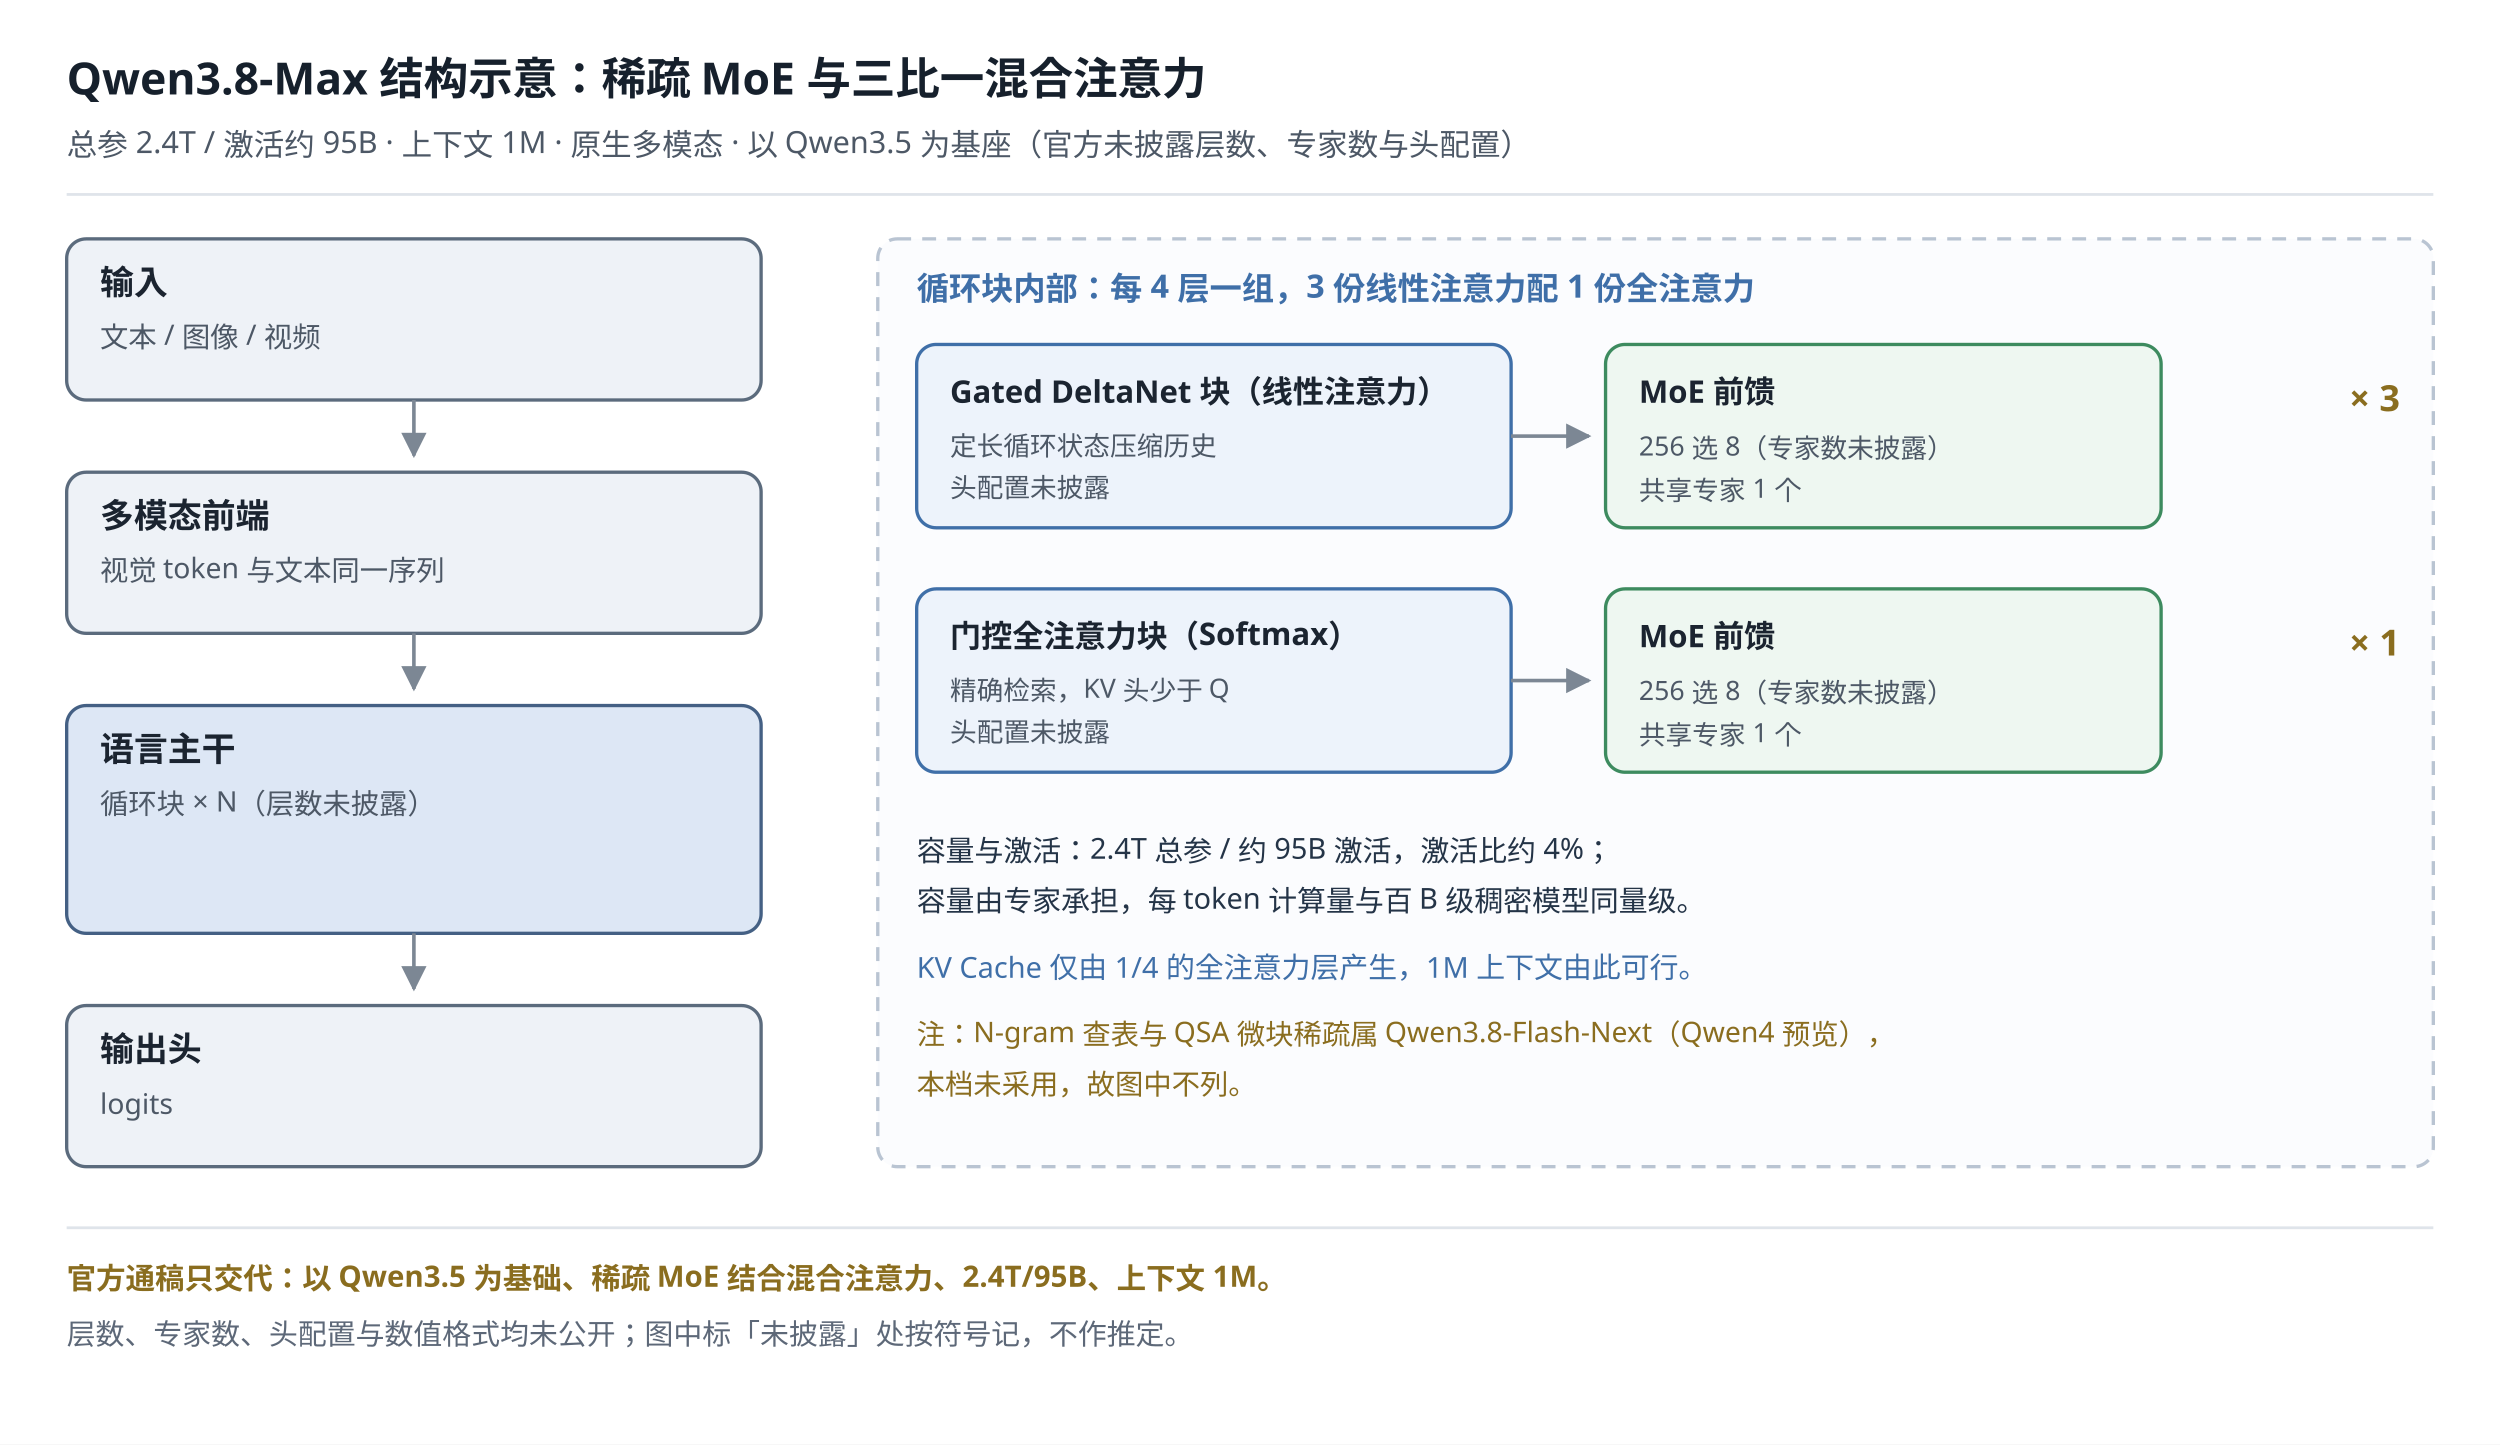
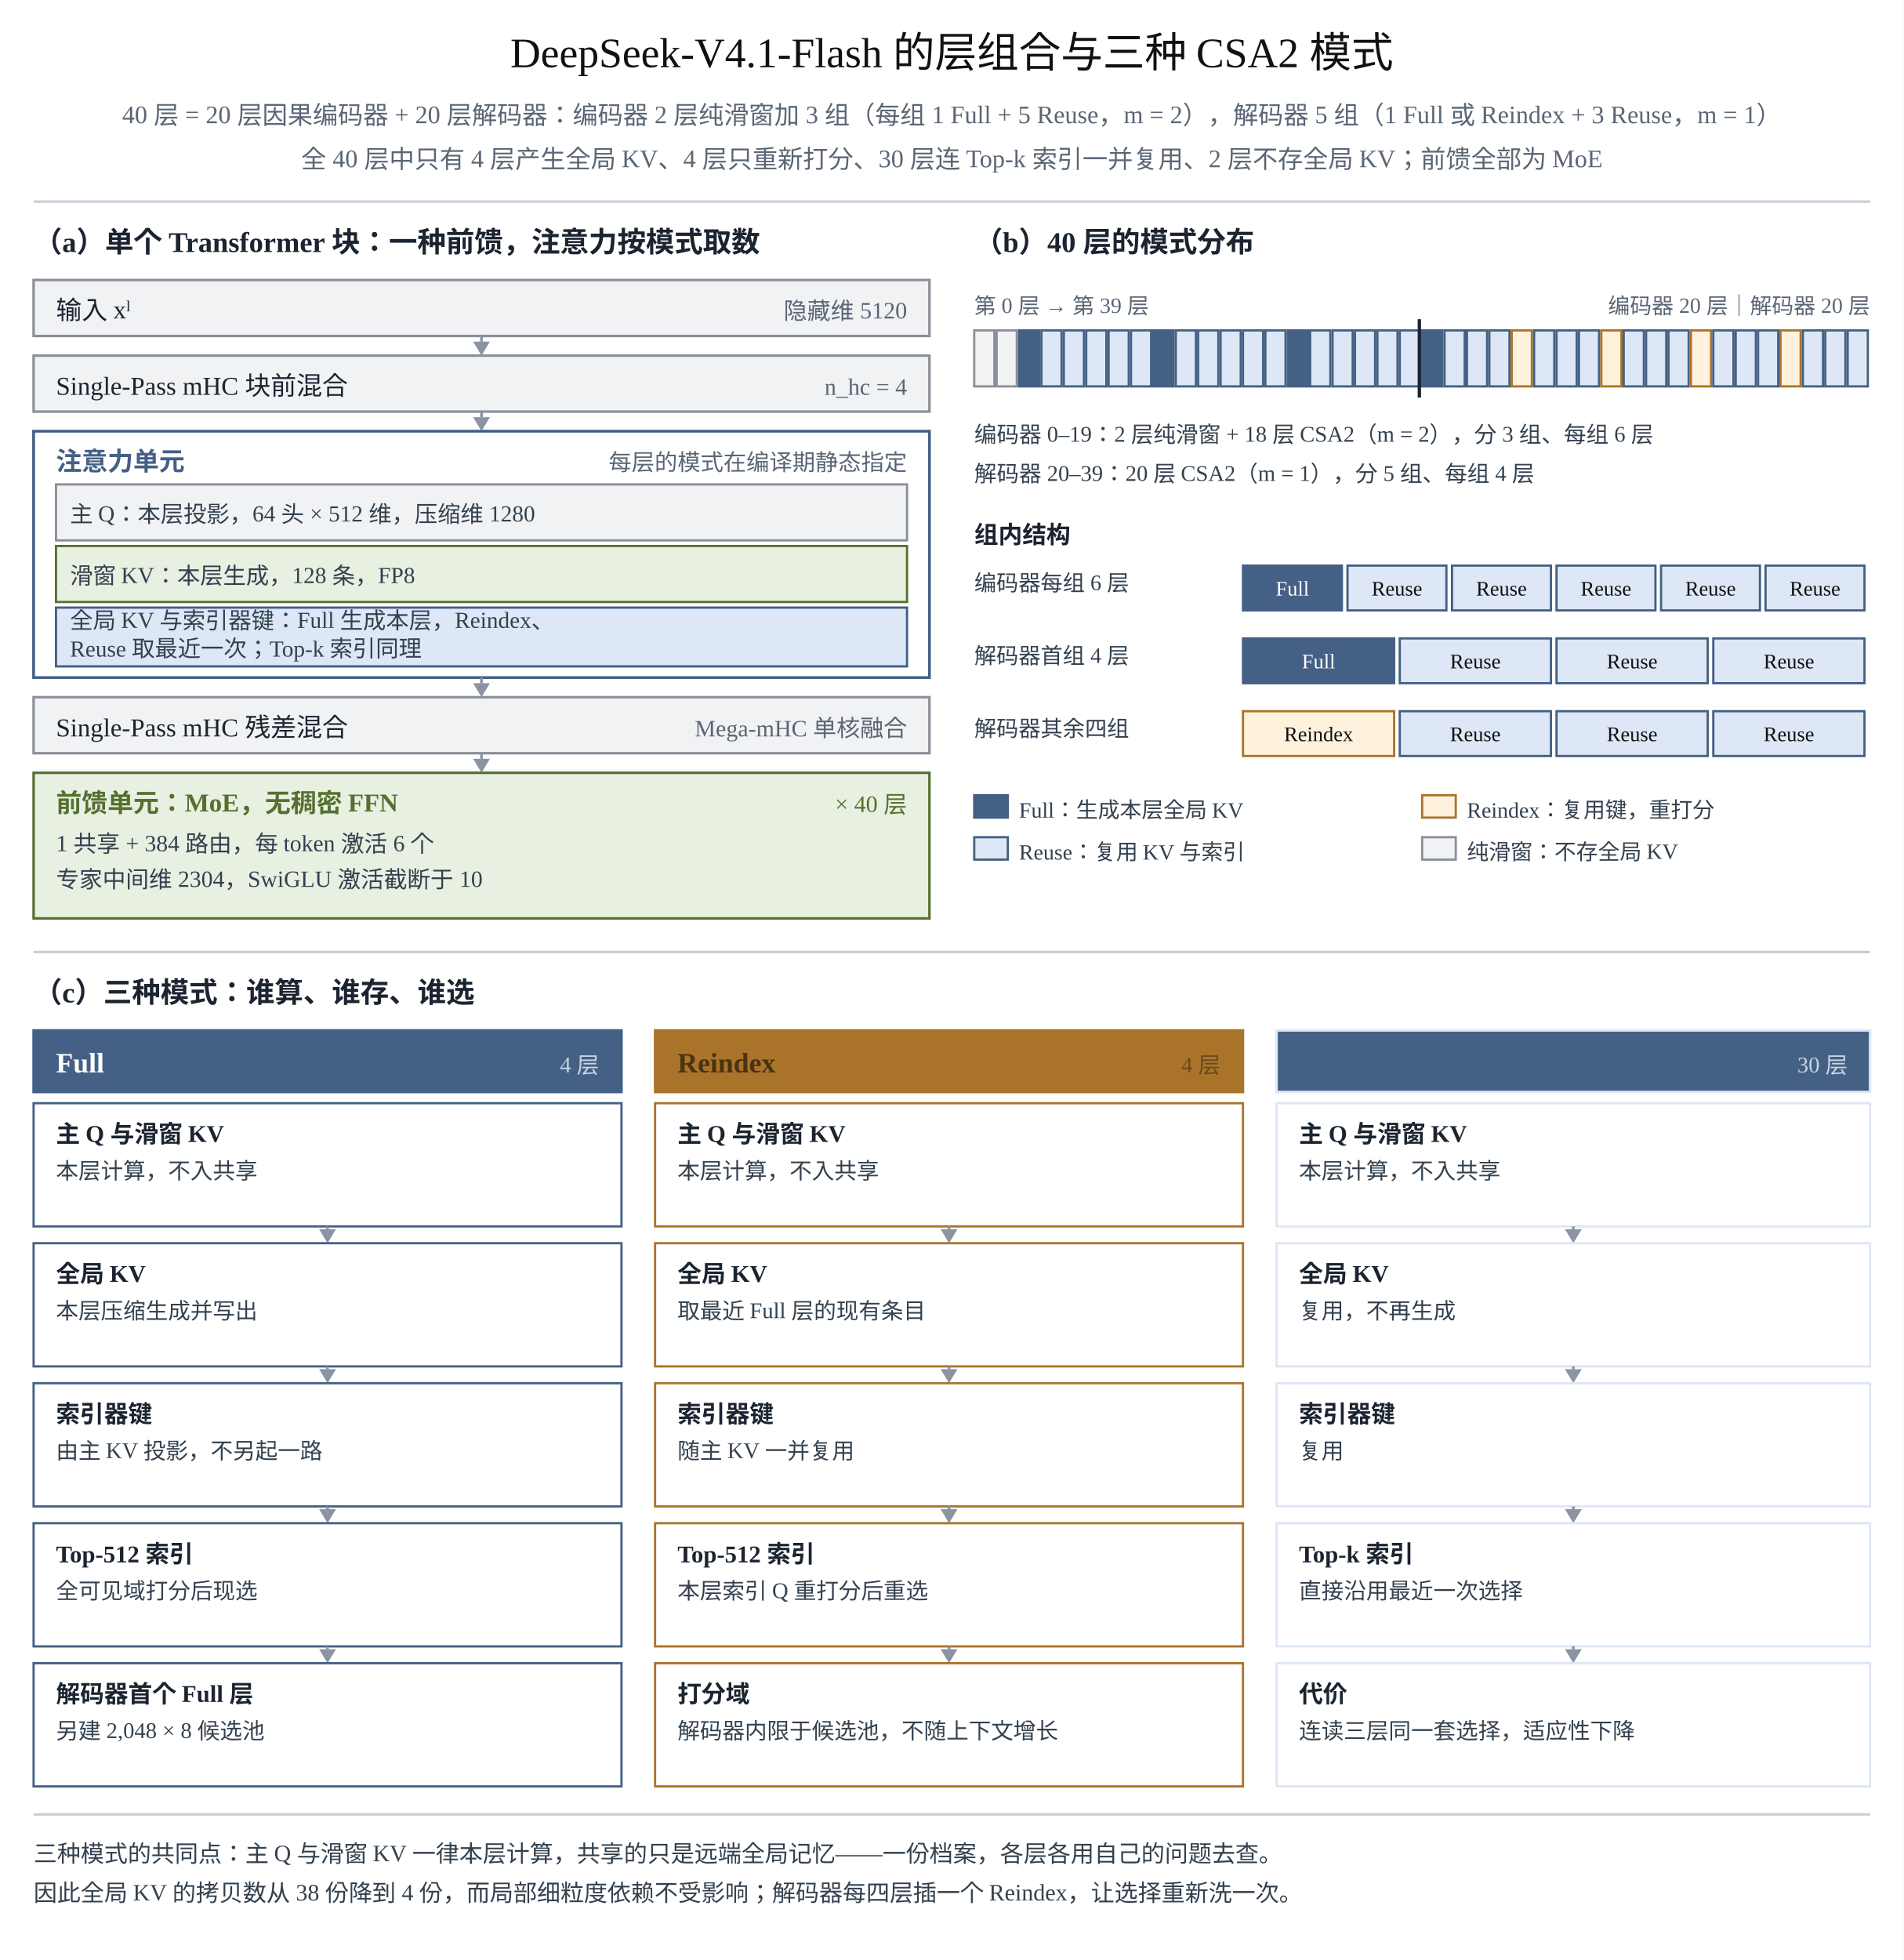
- <svg xmlns="http://www.w3.org/2000/svg" width="900" height="520" viewBox="0 0 900 520" font-family="Segoe UI, Microsoft YaHei, PingFang SC, sans-serif">
-   <defs>
-     <marker id="a" viewBox="0 0 10 10" refX="9" refY="5" markerWidth="7" markerHeight="7" orient="auto">
-       <path d="M0,0 L10,5 L0,10 z" fill="#7c8794" />
-     </marker>
-   </defs>
-   <rect width="900" height="520" fill="#ffffff" />
-   <text x="24" y="34" font-size="16" fill="#16202c" text-anchor="start" font-weight="700">Qwen3.8-Max 结构示意：稀疏 MoE 与三比一混合注意力</text>
-   <text x="24" y="56" font-size="11" fill="#4d5866" text-anchor="start">总参 2.4T / 激活约 95B · 上下文 1M · 原生多模态 · 以 Qwen3.5 为基座（官方未披露层数、专家数与头配置）</text>
-   <line x1="24" y1="70" x2="876" y2="70" stroke="#dfe4ea" />
-   <rect x="24" y="86" width="250" height="58" rx="7" fill="#eef2f7" stroke="#5b6b7d" stroke-width="1.2" />
-   <text x="36" y="106" font-size="12.2" fill="#1b2430" text-anchor="start" font-weight="700">输入</text>
-   <text x="36" y="125" font-size="10.2" fill="#4d5866" text-anchor="start">文本 / 图像 / 视频</text>
-   <rect x="24" y="170" width="250" height="58" rx="7" fill="#eef2f7" stroke="#5b6b7d" stroke-width="1.2" />
-   <text x="36" y="190" font-size="12.2" fill="#1b2430" text-anchor="start" font-weight="700">多模态前端</text>
-   <text x="36" y="209" font-size="10.2" fill="#4d5866" text-anchor="start">视觉 token 与文本同一序列</text>
-   <rect x="24" y="254" width="250" height="82" rx="7" fill="#dde7f5" stroke="#446084" stroke-width="1.2" />
-   <text x="36" y="274" font-size="12.2" fill="#1b2430" text-anchor="start" font-weight="700">语言主干</text>
-   <text x="36" y="293" font-size="10.2" fill="#4d5866" text-anchor="start">循环块 × N（层数未披露）</text>
-   <rect x="24" y="362" width="250" height="58" rx="7" fill="#eef2f7" stroke="#5b6b7d" stroke-width="1.2" />
-   <text x="36" y="382" font-size="12.2" fill="#1b2430" text-anchor="start" font-weight="700">输出头</text>
-   <text x="36" y="401" font-size="10.2" fill="#4d5866" text-anchor="start">logits</text>
-   <line x1="149.0" y1="144" x2="149.0" y2="164" stroke="#7c8794" stroke-width="1.3" marker-end="url(#a)" />
-   <line x1="149.0" y1="228" x2="149.0" y2="248" stroke="#7c8794" stroke-width="1.3" marker-end="url(#a)" />
-   <line x1="149.0" y1="336" x2="149.0" y2="356" stroke="#7c8794" stroke-width="1.3" marker-end="url(#a)" />
-   <rect x="316" y="86" width="560" height="334" rx="7" fill="#fbfcfe" stroke="#b9c4d2" stroke-width="1.2" stroke-dasharray="5 4" />
-   <text x="330" y="108" font-size="11.6" fill="#3f6fa8" text-anchor="start" font-weight="700">循环块内部：每 4 层一组，3 份线性注意力配 1 份全注意力</text>
-   <rect x="330" y="124" width="214" height="66" rx="7" fill="#edf3fb" stroke="#3f6fa8" stroke-width="1.2" />
-   <text x="342" y="145" font-size="11.2" fill="#1b2430" text-anchor="start" font-weight="700">Gated DeltaNet 块（线性注意力）</text>
-   <text x="342" y="164" font-size="9.6" fill="#4d5866" text-anchor="start">定长循环状态压缩历史</text>
-   <text x="342" y="179" font-size="9.6" fill="#4d5866" text-anchor="start">头配置未披露</text>
-   <line x1="544" y1="157" x2="572" y2="157" stroke="#7c8794" stroke-width="1.3" marker-end="url(#a)" />
-   <rect x="578" y="124" width="200" height="66" rx="7" fill="#eef7f1" stroke="#3d8b5f" stroke-width="1.2" />
-   <text x="590" y="145" font-size="11.2" fill="#1b2430" text-anchor="start" font-weight="700">MoE 前馈</text>
-   <text x="590" y="164" font-size="9.6" fill="#4d5866" text-anchor="start">256 选 8（专家数未披露）</text>
-   <text x="590" y="180" font-size="9.6" fill="#4d5866" text-anchor="start">共享专家 1 个</text>
-   <text x="864" y="148" font-size="13" fill="#8a6d1f" text-anchor="end" font-weight="700">× 3</text>
-   <rect x="330" y="212" width="214" height="66" rx="7" fill="#edf3fb" stroke="#3f6fa8" stroke-width="1.2" />
-   <text x="342" y="233" font-size="11.2" fill="#1b2430" text-anchor="start" font-weight="700">门控全注意力块（Softmax）</text>
-   <text x="342" y="252" font-size="9.6" fill="#4d5866" text-anchor="start">精确检索，KV 头少于 Q</text>
-   <text x="342" y="267" font-size="9.6" fill="#4d5866" text-anchor="start">头配置未披露</text>
-   <line x1="544" y1="245" x2="572" y2="245" stroke="#7c8794" stroke-width="1.3" marker-end="url(#a)" />
-   <rect x="578" y="212" width="200" height="66" rx="7" fill="#eef7f1" stroke="#3d8b5f" stroke-width="1.2" />
-   <text x="590" y="233" font-size="11.2" fill="#1b2430" text-anchor="start" font-weight="700">MoE 前馈</text>
-   <text x="590" y="252" font-size="9.6" fill="#4d5866" text-anchor="start">256 选 8（专家数未披露）</text>
-   <text x="590" y="268" font-size="9.6" fill="#4d5866" text-anchor="start">共享专家 1 个</text>
-   <text x="864" y="236" font-size="13" fill="#8a6d1f" text-anchor="end" font-weight="700">× 1</text>
-   <text x="330" y="310" font-size="10.4" fill="#243447" text-anchor="start">容量与激活：2.4T 总参 / 约 95B 激活，激活比约 4%；</text>
-   <text x="330" y="328" font-size="10.4" fill="#243447" text-anchor="start">容量由专家承担，每 token 计算量与百 B 级稠密模型同量级。</text>
-   <text x="330" y="352" font-size="10.4" fill="#3f6fa8" text-anchor="start">KV Cache 仅由 1/4 的全注意力层产生，1M 上下文由此可行。</text>
-   <text x="330" y="376" font-size="10.2" fill="#8a6d1f" text-anchor="start">注：N-gram 查表与 QSA 微块稀疏属 Qwen3.8-Flash-Next（Qwen4 预览），</text>
-   <text x="330" y="394" font-size="10.2" fill="#8a6d1f" text-anchor="start">     本档未采用，故图中不列。</text>
-   <line x1="24" y1="442" x2="876" y2="442" stroke="#dfe4ea" />
-   <text x="24" y="464" font-size="10.6" fill="#8a6d1f" text-anchor="start" font-weight="700">官方通稿只交代：以 Qwen3.5 为基础、稀疏 MoE 结合混合注意力、2.4T/95B、上下文 1M。</text>
-   <text x="24" y="484" font-size="10.4" fill="#5d6878" text-anchor="start">层数、专家数、头配置与数值格式均未公开；图中标「未披露」处按符号记，不作推定。</text>
+ <svg xmlns="http://www.w3.org/2000/svg" viewBox="0 0 680 700" font-family="Georgia, 'Times New Roman', serif">
+   <rect x="0" y="0" width="680" height="700" fill="#ffffff" />
+   <text x="340.0" y="24" font-size="15" fill="#111111" text-anchor="middle">DeepSeek-V4.1-Flash 的层组合与三种 CSA2 模式</text>
+   <text x="340.0" y="44" font-size="9.0" fill="#5a6675" text-anchor="middle">40 层 = 20 层因果编码器 + 20 层解码器：编码器 2 层纯滑窗加 3 组（每组 1 Full + 5 Reuse，m = 2），解码器 5 组（1 Full 或 Reindex + 3 Reuse，m = 1）</text>
+   <text x="340.0" y="60" font-size="9.0" fill="#5a6675" text-anchor="middle">全 40 层中只有 4 层产生全局 KV、4 层只重新打分、30 层连 Top-k 索引一并复用、2 层不存全局 KV；前馈全部为 MoE</text>
+   <line x1="12" y1="72" x2="668" y2="72" stroke="#c9cfd8" stroke-width="0.9" />
+   <text x="12" y="90" font-size="10.2" fill="#1b2430" font-weight="bold">（a）单个 Transformer 块：一种前馈，注意力按模式取数</text>
+   <rect x="12" y="100" width="320" height="20" fill="#f1f2f4" stroke="#8b8f99" stroke-width="0.9" />
+   <text x="20" y="114" font-size="9.2" fill="#1b2430">输入 xˡ</text>
+   <text x="324" y="114" font-size="8.4" fill="#5a6675" text-anchor="end">隐藏维 5120</text>
+   <line x1="172.0" y1="120" x2="172.0" y2="122" stroke="#8a94a3" stroke-width="1" />
+   <path d="M169.0,122 L172.0,127 L175.0,122 z" fill="#8a94a3" />
+   <rect x="12" y="127" width="320" height="20" fill="#f1f2f4" stroke="#8b8f99" stroke-width="0.9" />
+   <text x="20" y="141" font-size="9.2" fill="#1b2430">Single-Pass mHC 块前混合</text>
+   <text x="324" y="141" font-size="8.4" fill="#5a6675" text-anchor="end">n_hc = 4</text>
+   <line x1="172.0" y1="147" x2="172.0" y2="149" stroke="#8a94a3" stroke-width="1" />
+   <path d="M169.0,149 L172.0,154 L175.0,149 z" fill="#8a94a3" />
+   <rect x="12" y="154" width="320" height="88" fill="#ffffff" stroke="#446084" stroke-width="1.0" />
+   <text x="20" y="168" font-size="9.2" fill="#446084" font-weight="bold">注意力单元</text>
+   <text x="324" y="168" font-size="8.2" fill="#5a6675" text-anchor="end">每层的模式在编译期静态指定</text>
+   <rect x="20" y="173" width="304" height="20" fill="#f1f2f4" stroke="#8b8f99" stroke-width="0.8" />
+   <text x="25" y="186.5" font-size="8.2" fill="#33414f">主 Q：本层投影，64 头 × 512 维，压缩维 1280</text>
+   <rect x="20" y="195" width="304" height="20" fill="#e8f0e2" stroke="#55702f" stroke-width="0.8" />
+   <text x="25" y="208.5" font-size="8.2" fill="#33414f">滑窗 KV：本层生成，128 条，FP8</text>
+   <rect x="20" y="217" width="304" height="21" fill="#dde7f5" stroke="#446084" stroke-width="0.8" />
+   <text x="25" y="224.5" font-size="8.2" fill="#33414f">全局 KV 与索引器键：Full 生成本层，Reindex、</text>
+   <text x="25" y="234.5" font-size="8.2" fill="#33414f">Reuse 取最近一次；Top-k 索引同理</text>
+   <line x1="172.0" y1="242" x2="172.0" y2="244" stroke="#8a94a3" stroke-width="1" />
+   <path d="M169.0,244 L172.0,249 L175.0,244 z" fill="#8a94a3" />
+   <rect x="12" y="249" width="320" height="20" fill="#f1f2f4" stroke="#8b8f99" stroke-width="0.9" />
+   <text x="20" y="263" font-size="9.2" fill="#1b2430">Single-Pass mHC 残差混合</text>
+   <text x="324" y="263" font-size="8.4" fill="#5a6675" text-anchor="end">Mega-mHC 单核融合</text>
+   <line x1="172.0" y1="269" x2="172.0" y2="271" stroke="#8a94a3" stroke-width="1" />
+   <path d="M169.0,271 L172.0,276 L175.0,271 z" fill="#8a94a3" />
+   <rect x="12" y="276" width="320" height="52" fill="#e8f0e2" stroke="#55702f" stroke-width="0.9" />
+   <text x="20" y="290" font-size="9.2" fill="#55702f" font-weight="bold">前馈单元：MoE，无稠密 FFN</text>
+   <text x="324" y="290" font-size="8.4" fill="#55702f" text-anchor="end">× 40 层</text>
+   <text x="20" y="304" font-size="8.3" fill="#33414f">1 共享 + 384 路由，每 token 激活 6 个</text>
+   <text x="20" y="317" font-size="8.3" fill="#33414f">专家中间维 2304，SwiGLU 激活截断于 10</text>
+   <text x="348" y="90" font-size="10.2" fill="#1b2430" font-weight="bold">（b）40 层的模式分布</text>
+   <text x="348" y="112" font-size="7.8" fill="#5a6675">第 0 层 → 第 39 层</text>
+   <text x="668" y="112" font-size="7.8" fill="#5a6675" text-anchor="end">编码器 20 层｜解码器 20 层</text>
+   <rect x="348.0" y="118" width="7.2" height="20" fill="#f1f2f4" stroke="#8b8f99" stroke-width="0.8" />
+   <rect x="356.0" y="118" width="7.2" height="20" fill="#f1f2f4" stroke="#8b8f99" stroke-width="0.8" />
+   <rect x="364.0" y="118" width="7.2" height="20" fill="#446084" stroke="#446084" stroke-width="0.8" />
+   <rect x="372.0" y="118" width="7.2" height="20" fill="#dde7f5" stroke="#446084" stroke-width="0.8" />
+   <rect x="380.0" y="118" width="7.2" height="20" fill="#dde7f5" stroke="#446084" stroke-width="0.8" />
+   <rect x="388.0" y="118" width="7.2" height="20" fill="#dde7f5" stroke="#446084" stroke-width="0.8" />
+   <rect x="396.0" y="118" width="7.2" height="20" fill="#dde7f5" stroke="#446084" stroke-width="0.8" />
+   <rect x="404.0" y="118" width="7.2" height="20" fill="#dde7f5" stroke="#446084" stroke-width="0.8" />
+   <rect x="412.0" y="118" width="7.2" height="20" fill="#446084" stroke="#446084" stroke-width="0.8" />
+   <rect x="420.0" y="118" width="7.2" height="20" fill="#dde7f5" stroke="#446084" stroke-width="0.8" />
+   <rect x="428.0" y="118" width="7.2" height="20" fill="#dde7f5" stroke="#446084" stroke-width="0.8" />
+   <rect x="436.0" y="118" width="7.2" height="20" fill="#dde7f5" stroke="#446084" stroke-width="0.8" />
+   <rect x="444.0" y="118" width="7.2" height="20" fill="#dde7f5" stroke="#446084" stroke-width="0.8" />
+   <rect x="452.0" y="118" width="7.2" height="20" fill="#dde7f5" stroke="#446084" stroke-width="0.8" />
+   <rect x="460.0" y="118" width="7.2" height="20" fill="#446084" stroke="#446084" stroke-width="0.8" />
+   <rect x="468.0" y="118" width="7.2" height="20" fill="#dde7f5" stroke="#446084" stroke-width="0.8" />
+   <rect x="476.0" y="118" width="7.2" height="20" fill="#dde7f5" stroke="#446084" stroke-width="0.8" />
+   <rect x="484.0" y="118" width="7.2" height="20" fill="#dde7f5" stroke="#446084" stroke-width="0.8" />
+   <rect x="492.0" y="118" width="7.2" height="20" fill="#dde7f5" stroke="#446084" stroke-width="0.8" />
+   <rect x="500.0" y="118" width="7.2" height="20" fill="#dde7f5" stroke="#446084" stroke-width="0.8" />
+   <rect x="508.0" y="118" width="7.2" height="20" fill="#446084" stroke="#446084" stroke-width="0.8" />
+   <line x1="507.0" y1="114" x2="507.0" y2="142" stroke="#1b2430" stroke-width="1.2" />
+   <rect x="516.0" y="118" width="7.2" height="20" fill="#dde7f5" stroke="#446084" stroke-width="0.8" />
+   <rect x="524.0" y="118" width="7.2" height="20" fill="#dde7f5" stroke="#446084" stroke-width="0.8" />
+   <rect x="532.0" y="118" width="7.2" height="20" fill="#dde7f5" stroke="#446084" stroke-width="0.8" />
+   <rect x="540.0" y="118" width="7.2" height="20" fill="#fff2dc" stroke="#a9742a" stroke-width="0.8" />
+   <rect x="548.0" y="118" width="7.2" height="20" fill="#dde7f5" stroke="#446084" stroke-width="0.8" />
+   <rect x="556.0" y="118" width="7.2" height="20" fill="#dde7f5" stroke="#446084" stroke-width="0.8" />
+   <rect x="564.0" y="118" width="7.2" height="20" fill="#dde7f5" stroke="#446084" stroke-width="0.8" />
+   <rect x="572.0" y="118" width="7.2" height="20" fill="#fff2dc" stroke="#a9742a" stroke-width="0.8" />
+   <rect x="580.0" y="118" width="7.2" height="20" fill="#dde7f5" stroke="#446084" stroke-width="0.8" />
+   <rect x="588.0" y="118" width="7.2" height="20" fill="#dde7f5" stroke="#446084" stroke-width="0.8" />
+   <rect x="596.0" y="118" width="7.2" height="20" fill="#dde7f5" stroke="#446084" stroke-width="0.8" />
+   <rect x="604.0" y="118" width="7.2" height="20" fill="#fff2dc" stroke="#a9742a" stroke-width="0.8" />
+   <rect x="612.0" y="118" width="7.2" height="20" fill="#dde7f5" stroke="#446084" stroke-width="0.8" />
+   <rect x="620.0" y="118" width="7.2" height="20" fill="#dde7f5" stroke="#446084" stroke-width="0.8" />
+   <rect x="628.0" y="118" width="7.2" height="20" fill="#dde7f5" stroke="#446084" stroke-width="0.8" />
+   <rect x="636.0" y="118" width="7.2" height="20" fill="#fff2dc" stroke="#a9742a" stroke-width="0.8" />
+   <rect x="644.0" y="118" width="7.2" height="20" fill="#dde7f5" stroke="#446084" stroke-width="0.8" />
+   <rect x="652.0" y="118" width="7.2" height="20" fill="#dde7f5" stroke="#446084" stroke-width="0.8" />
+   <rect x="660.0" y="118" width="7.2" height="20" fill="#dde7f5" stroke="#446084" stroke-width="0.8" />
+   <text x="348" y="158" font-size="8.0" fill="#33414f">编码器 0–19：2 层纯滑窗 + 18 层 CSA2（m = 2），分 3 组、每组 6 层</text>
+   <text x="348" y="172" font-size="8.0" fill="#33414f">解码器 20–39：20 层 CSA2（m = 1），分 5 组、每组 4 层</text>
+   <text x="348" y="194" font-size="8.6" fill="#1b2430" font-weight="bold">组内结构</text>
+   <text x="348" y="211" font-size="7.9" fill="#33414f">编码器每组 6 层</text>
+   <rect x="444.0" y="202" width="35.333" height="16" fill="#446084" stroke="#446084" stroke-width="0.8" />
+   <text x="461.667" y="212.7" font-size="7.4" fill="#ffffff" text-anchor="middle">Full</text>
+   <rect x="481.333" y="202" width="35.333" height="16" fill="#dde7f5" stroke="#446084" stroke-width="0.8" />
+   <text x="499.0" y="212.7" font-size="7.4" fill="#111111" text-anchor="middle">Reuse</text>
+   <rect x="518.667" y="202" width="35.333" height="16" fill="#dde7f5" stroke="#446084" stroke-width="0.8" />
+   <text x="536.333" y="212.7" font-size="7.4" fill="#111111" text-anchor="middle">Reuse</text>
+   <rect x="556.0" y="202" width="35.333" height="16" fill="#dde7f5" stroke="#446084" stroke-width="0.8" />
+   <text x="573.667" y="212.7" font-size="7.4" fill="#111111" text-anchor="middle">Reuse</text>
+   <rect x="593.333" y="202" width="35.333" height="16" fill="#dde7f5" stroke="#446084" stroke-width="0.8" />
+   <text x="611.0" y="212.7" font-size="7.4" fill="#111111" text-anchor="middle">Reuse</text>
+   <rect x="630.667" y="202" width="35.333" height="16" fill="#dde7f5" stroke="#446084" stroke-width="0.8" />
+   <text x="648.333" y="212.7" font-size="7.4" fill="#111111" text-anchor="middle">Reuse</text>
+   <text x="348" y="237" font-size="7.9" fill="#33414f">解码器首组 4 层</text>
+   <rect x="444.0" y="228" width="54.0" height="16" fill="#446084" stroke="#446084" stroke-width="0.8" />
+   <text x="471.0" y="238.7" font-size="7.4" fill="#ffffff" text-anchor="middle">Full</text>
+   <rect x="500.0" y="228" width="54.0" height="16" fill="#dde7f5" stroke="#446084" stroke-width="0.8" />
+   <text x="527.0" y="238.7" font-size="7.4" fill="#111111" text-anchor="middle">Reuse</text>
+   <rect x="556.0" y="228" width="54.0" height="16" fill="#dde7f5" stroke="#446084" stroke-width="0.8" />
+   <text x="583.0" y="238.7" font-size="7.4" fill="#111111" text-anchor="middle">Reuse</text>
+   <rect x="612.0" y="228" width="54.0" height="16" fill="#dde7f5" stroke="#446084" stroke-width="0.8" />
+   <text x="639.0" y="238.7" font-size="7.4" fill="#111111" text-anchor="middle">Reuse</text>
+   <text x="348" y="263" font-size="7.9" fill="#33414f">解码器其余四组</text>
+   <rect x="444.0" y="254" width="54.0" height="16" fill="#fff2dc" stroke="#a9742a" stroke-width="0.8" />
+   <text x="471.0" y="264.7" font-size="7.4" fill="#111111" text-anchor="middle">Reindex</text>
+   <rect x="500.0" y="254" width="54.0" height="16" fill="#dde7f5" stroke="#446084" stroke-width="0.8" />
+   <text x="527.0" y="264.7" font-size="7.4" fill="#111111" text-anchor="middle">Reuse</text>
+   <rect x="556.0" y="254" width="54.0" height="16" fill="#dde7f5" stroke="#446084" stroke-width="0.8" />
+   <text x="583.0" y="264.7" font-size="7.4" fill="#111111" text-anchor="middle">Reuse</text>
+   <rect x="612.0" y="254" width="54.0" height="16" fill="#dde7f5" stroke="#446084" stroke-width="0.8" />
+   <text x="639.0" y="264.7" font-size="7.4" fill="#111111" text-anchor="middle">Reuse</text>
+   <rect x="348" y="284" width="12" height="8" fill="#446084" stroke="#446084" stroke-width="0.8" />
+   <text x="364" y="292" font-size="7.8" fill="#33414f">Full：生成本层全局 KV</text>
+   <rect x="508" y="284" width="12" height="8" fill="#fff2dc" stroke="#a9742a" stroke-width="0.8" />
+   <text x="524" y="292" font-size="7.8" fill="#33414f">Reindex：复用键，重打分</text>
+   <rect x="348" y="299" width="12" height="8" fill="#dde7f5" stroke="#446084" stroke-width="0.8" />
+   <text x="364" y="307" font-size="7.8" fill="#33414f">Reuse：复用 KV 与索引</text>
+   <rect x="508" y="299" width="12" height="8" fill="#f1f2f4" stroke="#8b8f99" stroke-width="0.8" />
+   <text x="524" y="307" font-size="7.8" fill="#33414f">纯滑窗：不存全局 KV</text>
+   <line x1="12" y1="340" x2="668" y2="340" stroke="#c9cfd8" stroke-width="0.9" />
+   <text x="12" y="358" font-size="10.2" fill="#1b2430" font-weight="bold">（c）三种模式：谁算、谁存、谁选</text>
+   <rect x="12" y="368" width="210" height="22" fill="#446084" stroke="#446084" stroke-width="0.9" />
+   <text x="20" y="383" font-size="10.0" fill="#ffffff" font-weight="bold">Full</text>
+   <text x="214" y="383" font-size="8.0" fill="#c6d4e6" text-anchor="end">4 层</text>
+   <rect x="12" y="394" width="210" height="44" fill="#ffffff" stroke="#446084" stroke-width="0.8" />
+   <text x="20" y="408" font-size="8.6" fill="#1b2430" font-weight="bold">主 Q 与滑窗 KV</text>
+   <text x="20" y="421" font-size="8.0" fill="#33414f">本层计算，不入共享</text>
+   <line x1="117.0" y1="438" x2="117.0" y2="439" stroke="#8a94a3" stroke-width="1" />
+   <path d="M114.0,439 L117.0,444 L120.0,439 z" fill="#8a94a3" />
+   <rect x="12" y="444" width="210" height="44" fill="#ffffff" stroke="#446084" stroke-width="0.8" />
+   <text x="20" y="458" font-size="8.6" fill="#1b2430" font-weight="bold">全局 KV</text>
+   <text x="20" y="471" font-size="8.0" fill="#33414f">本层压缩生成并写出</text>
+   <line x1="117.0" y1="488" x2="117.0" y2="489" stroke="#8a94a3" stroke-width="1" />
+   <path d="M114.0,489 L117.0,494 L120.0,489 z" fill="#8a94a3" />
+   <rect x="12" y="494" width="210" height="44" fill="#ffffff" stroke="#446084" stroke-width="0.8" />
+   <text x="20" y="508" font-size="8.6" fill="#1b2430" font-weight="bold">索引器键</text>
+   <text x="20" y="521" font-size="8.0" fill="#33414f">由主 KV 投影，不另起一路</text>
+   <line x1="117.0" y1="538" x2="117.0" y2="539" stroke="#8a94a3" stroke-width="1" />
+   <path d="M114.0,539 L117.0,544 L120.0,539 z" fill="#8a94a3" />
+   <rect x="12" y="544" width="210" height="44" fill="#ffffff" stroke="#446084" stroke-width="0.8" />
+   <text x="20" y="558" font-size="8.6" fill="#1b2430" font-weight="bold">Top-512 索引</text>
+   <text x="20" y="571" font-size="8.0" fill="#33414f">全可见域打分后现选</text>
+   <line x1="117.0" y1="588" x2="117.0" y2="589" stroke="#8a94a3" stroke-width="1" />
+   <path d="M114.0,589 L117.0,594 L120.0,589 z" fill="#8a94a3" />
+   <rect x="12" y="594" width="210" height="44" fill="#ffffff" stroke="#446084" stroke-width="0.8" />
+   <text x="20" y="608" font-size="8.6" fill="#1b2430" font-weight="bold">解码器首个 Full 层</text>
+   <text x="20" y="621" font-size="8.0" fill="#33414f">另建 2,048 × 8 候选池</text>
+   <rect x="234" y="368" width="210" height="22" fill="#a9742a" stroke="#a9742a" stroke-width="0.9" />
+   <text x="242" y="383" font-size="10.0" fill="#4a3212" font-weight="bold">Reindex</text>
+   <text x="436" y="383" font-size="8.0" fill="#6b4a1c" text-anchor="end">4 层</text>
+   <rect x="234" y="394" width="210" height="44" fill="#ffffff" stroke="#a9742a" stroke-width="0.8" />
+   <text x="242" y="408" font-size="8.6" fill="#1b2430" font-weight="bold">主 Q 与滑窗 KV</text>
+   <text x="242" y="421" font-size="8.0" fill="#33414f">本层计算，不入共享</text>
+   <line x1="339.0" y1="438" x2="339.0" y2="439" stroke="#8a94a3" stroke-width="1" />
+   <path d="M336.0,439 L339.0,444 L342.0,439 z" fill="#8a94a3" />
+   <rect x="234" y="444" width="210" height="44" fill="#ffffff" stroke="#a9742a" stroke-width="0.8" />
+   <text x="242" y="458" font-size="8.6" fill="#1b2430" font-weight="bold">全局 KV</text>
+   <text x="242" y="471" font-size="8.0" fill="#33414f">取最近 Full 层的现有条目</text>
+   <line x1="339.0" y1="488" x2="339.0" y2="489" stroke="#8a94a3" stroke-width="1" />
+   <path d="M336.0,489 L339.0,494 L342.0,489 z" fill="#8a94a3" />
+   <rect x="234" y="494" width="210" height="44" fill="#ffffff" stroke="#a9742a" stroke-width="0.8" />
+   <text x="242" y="508" font-size="8.6" fill="#1b2430" font-weight="bold">索引器键</text>
+   <text x="242" y="521" font-size="8.0" fill="#33414f">随主 KV 一并复用</text>
+   <line x1="339.0" y1="538" x2="339.0" y2="539" stroke="#8a94a3" stroke-width="1" />
+   <path d="M336.0,539 L339.0,544 L342.0,539 z" fill="#8a94a3" />
+   <rect x="234" y="544" width="210" height="44" fill="#ffffff" stroke="#a9742a" stroke-width="0.8" />
+   <text x="242" y="558" font-size="8.6" fill="#1b2430" font-weight="bold">Top-512 索引</text>
+   <text x="242" y="571" font-size="8.0" fill="#33414f">本层索引 Q 重打分后重选</text>
+   <line x1="339.0" y1="588" x2="339.0" y2="589" stroke="#8a94a3" stroke-width="1" />
+   <path d="M336.0,589 L339.0,594 L342.0,589 z" fill="#8a94a3" />
+   <rect x="234" y="594" width="210" height="44" fill="#ffffff" stroke="#a9742a" stroke-width="0.8" />
+   <text x="242" y="608" font-size="8.6" fill="#1b2430" font-weight="bold">打分域</text>
+   <text x="242" y="621" font-size="8.0" fill="#33414f">解码器内限于候选池，不随上下文增长</text>
+   <rect x="456" y="368" width="212" height="22" fill="#446084" stroke="#dde7f5" stroke-width="0.9" />
+   <text x="464" y="383" font-size="10.0" fill="#446084" font-weight="bold">Reuse</text>
+   <text x="660" y="383" font-size="8.0" fill="#c6d4e6" text-anchor="end">30 层</text>
+   <rect x="456" y="394" width="212" height="44" fill="#ffffff" stroke="#dde7f5" stroke-width="0.8" />
+   <text x="464" y="408" font-size="8.6" fill="#1b2430" font-weight="bold">主 Q 与滑窗 KV</text>
+   <text x="464" y="421" font-size="8.0" fill="#33414f">本层计算，不入共享</text>
+   <line x1="562.0" y1="438" x2="562.0" y2="439" stroke="#8a94a3" stroke-width="1" />
+   <path d="M559.0,439 L562.0,444 L565.0,439 z" fill="#8a94a3" />
+   <rect x="456" y="444" width="212" height="44" fill="#ffffff" stroke="#dde7f5" stroke-width="0.8" />
+   <text x="464" y="458" font-size="8.6" fill="#1b2430" font-weight="bold">全局 KV</text>
+   <text x="464" y="471" font-size="8.0" fill="#33414f">复用，不再生成</text>
+   <line x1="562.0" y1="488" x2="562.0" y2="489" stroke="#8a94a3" stroke-width="1" />
+   <path d="M559.0,489 L562.0,494 L565.0,489 z" fill="#8a94a3" />
+   <rect x="456" y="494" width="212" height="44" fill="#ffffff" stroke="#dde7f5" stroke-width="0.8" />
+   <text x="464" y="508" font-size="8.6" fill="#1b2430" font-weight="bold">索引器键</text>
+   <text x="464" y="521" font-size="8.0" fill="#33414f">复用</text>
+   <line x1="562.0" y1="538" x2="562.0" y2="539" stroke="#8a94a3" stroke-width="1" />
+   <path d="M559.0,539 L562.0,544 L565.0,539 z" fill="#8a94a3" />
+   <rect x="456" y="544" width="212" height="44" fill="#ffffff" stroke="#dde7f5" stroke-width="0.8" />
+   <text x="464" y="558" font-size="8.6" fill="#1b2430" font-weight="bold">Top-k 索引</text>
+   <text x="464" y="571" font-size="8.0" fill="#33414f">直接沿用最近一次选择</text>
+   <line x1="562.0" y1="588" x2="562.0" y2="589" stroke="#8a94a3" stroke-width="1" />
+   <path d="M559.0,589 L562.0,594 L565.0,589 z" fill="#8a94a3" />
+   <rect x="456" y="594" width="212" height="44" fill="#ffffff" stroke="#dde7f5" stroke-width="0.8" />
+   <text x="464" y="608" font-size="8.6" fill="#1b2430" font-weight="bold">代价</text>
+   <text x="464" y="621" font-size="8.0" fill="#33414f">连读三层同一套选择，适应性下降</text>
+   <line x1="12" y1="648" x2="668" y2="648" stroke="#c9cfd8" stroke-width="0.9" />
+   <text x="12" y="665" font-size="8.4" fill="#33414f">三种模式的共同点：主 Q 与滑窗 KV 一律本层计算，共享的只是远端全局记忆——一份档案，各层各用自己的问题去查。</text>
+   <text x="12" y="679" font-size="8.4" fill="#33414f">因此全局 KV 的拷贝数从 38 份降到 4 份，而局部细粒度依赖不受影响；解码器每四层插一个 Reindex，让选择重新洗一次。</text>
</svg>
